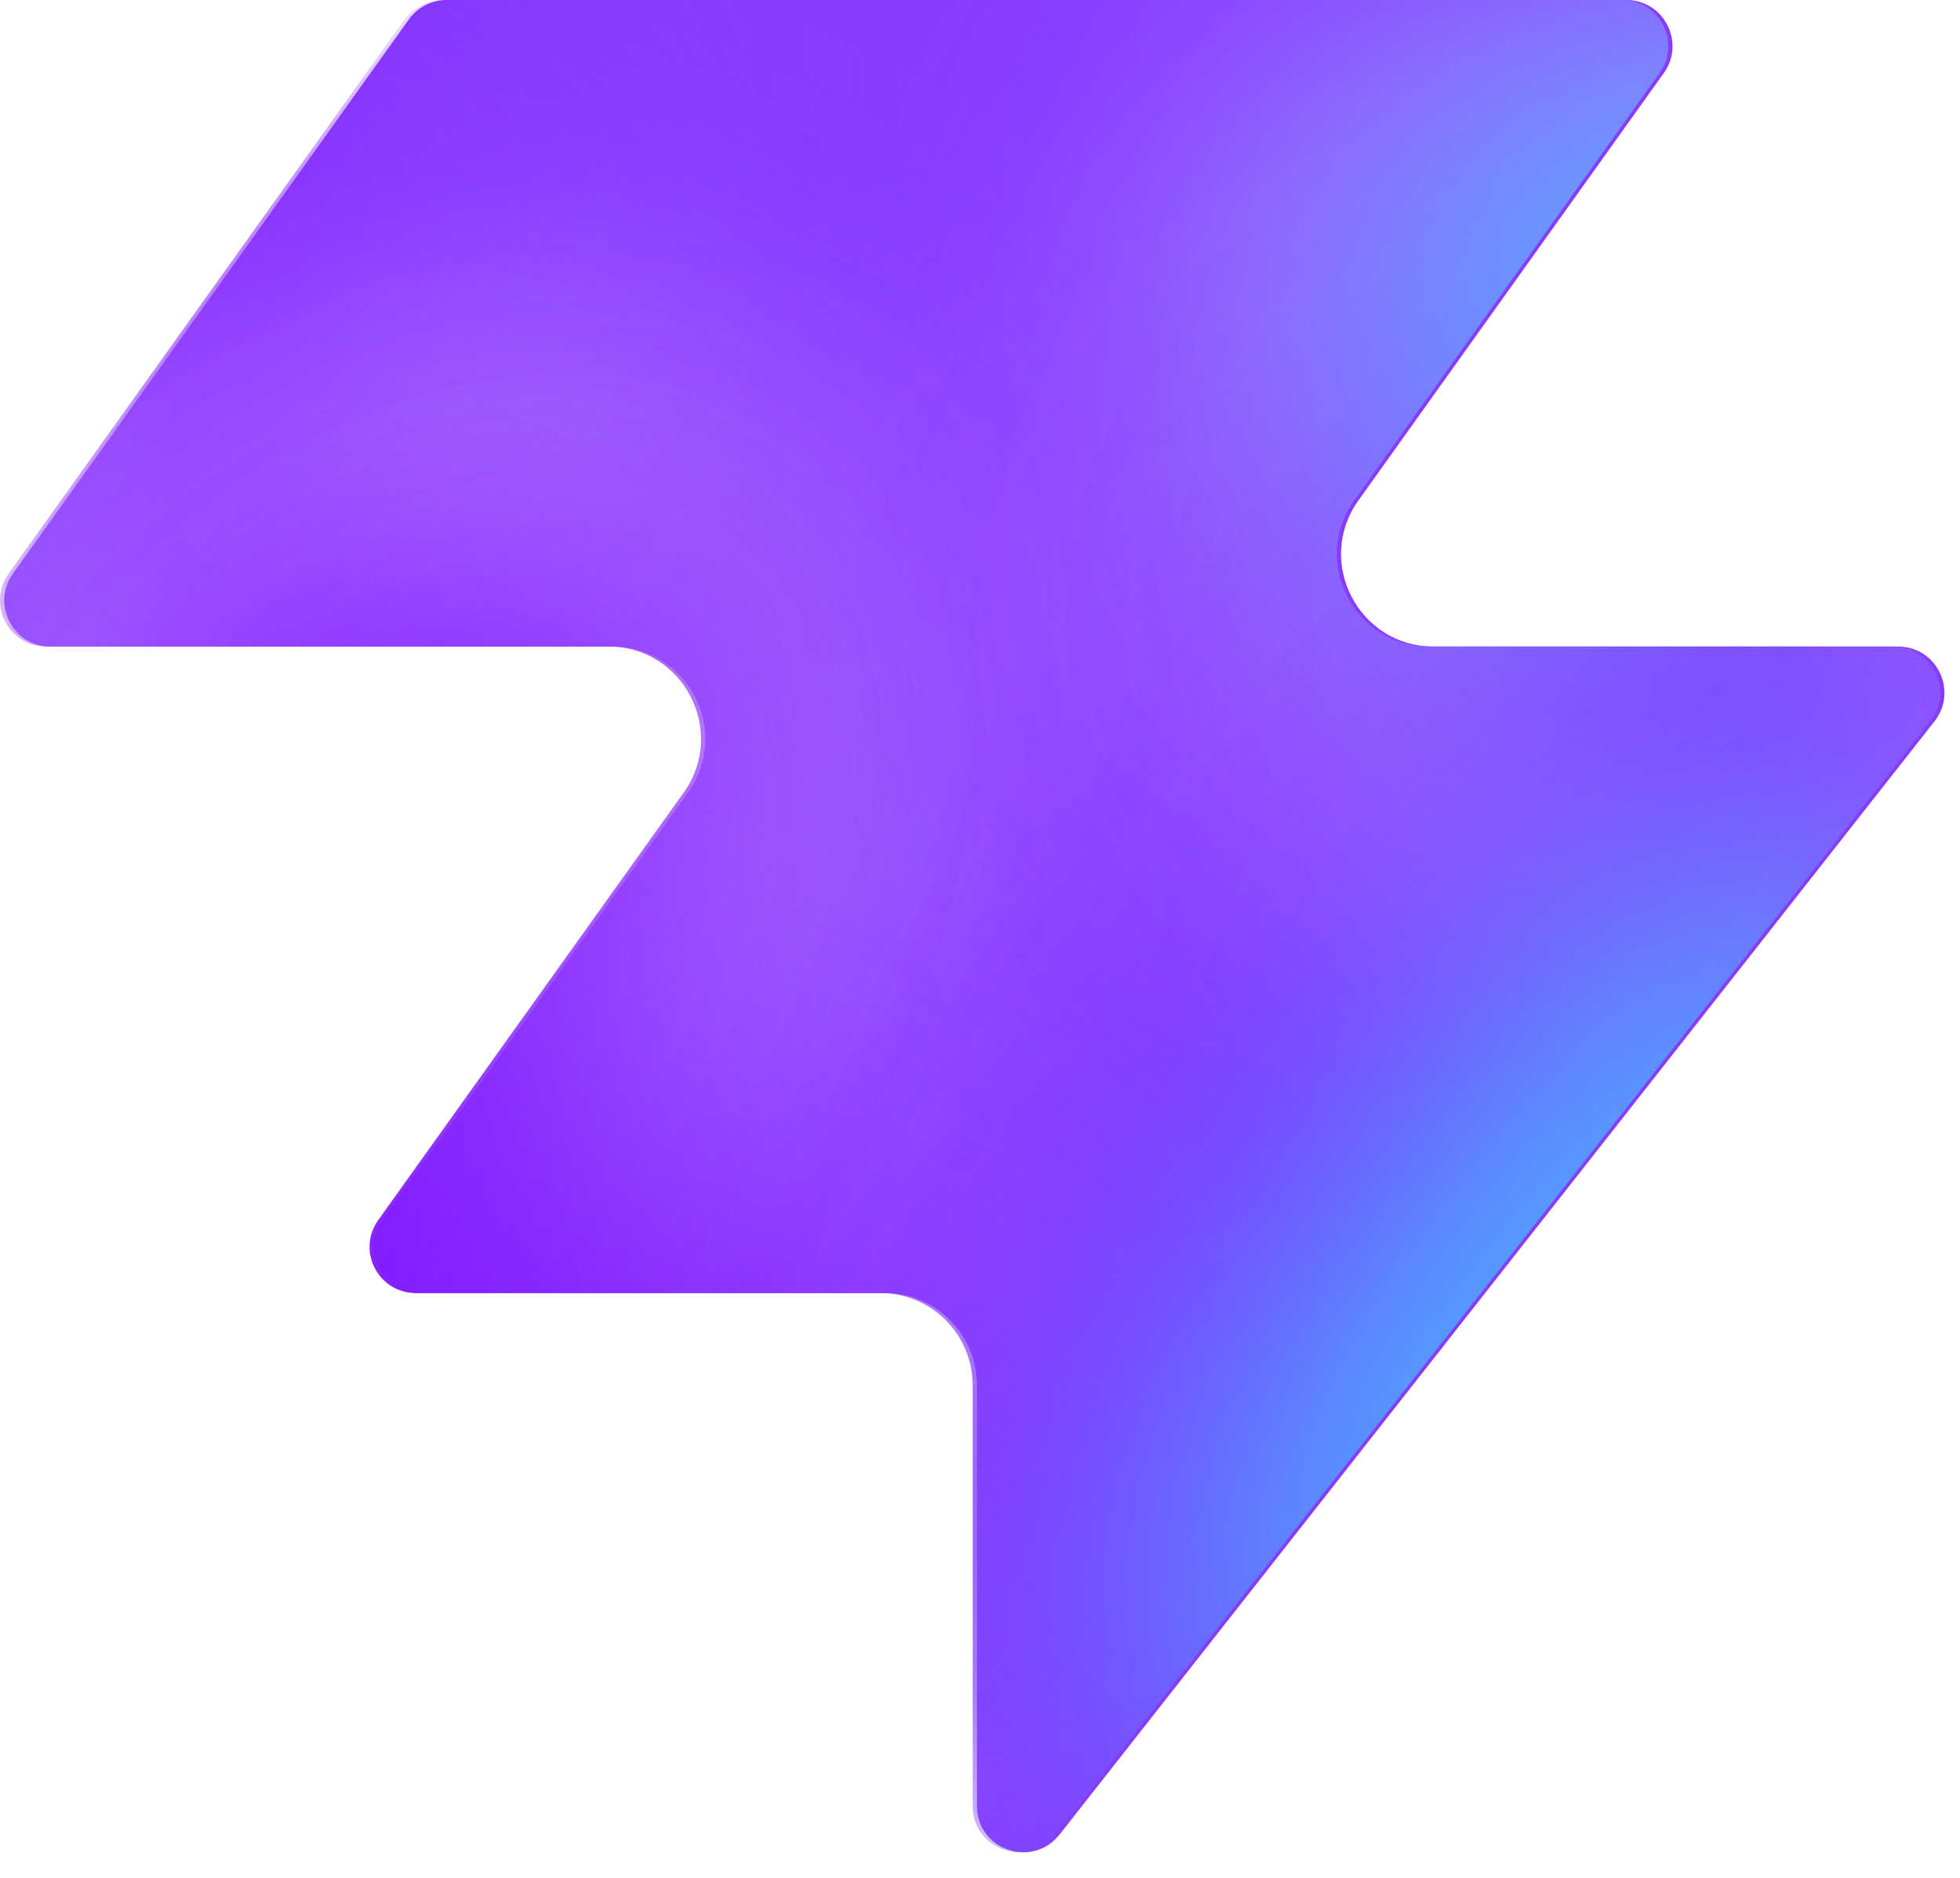
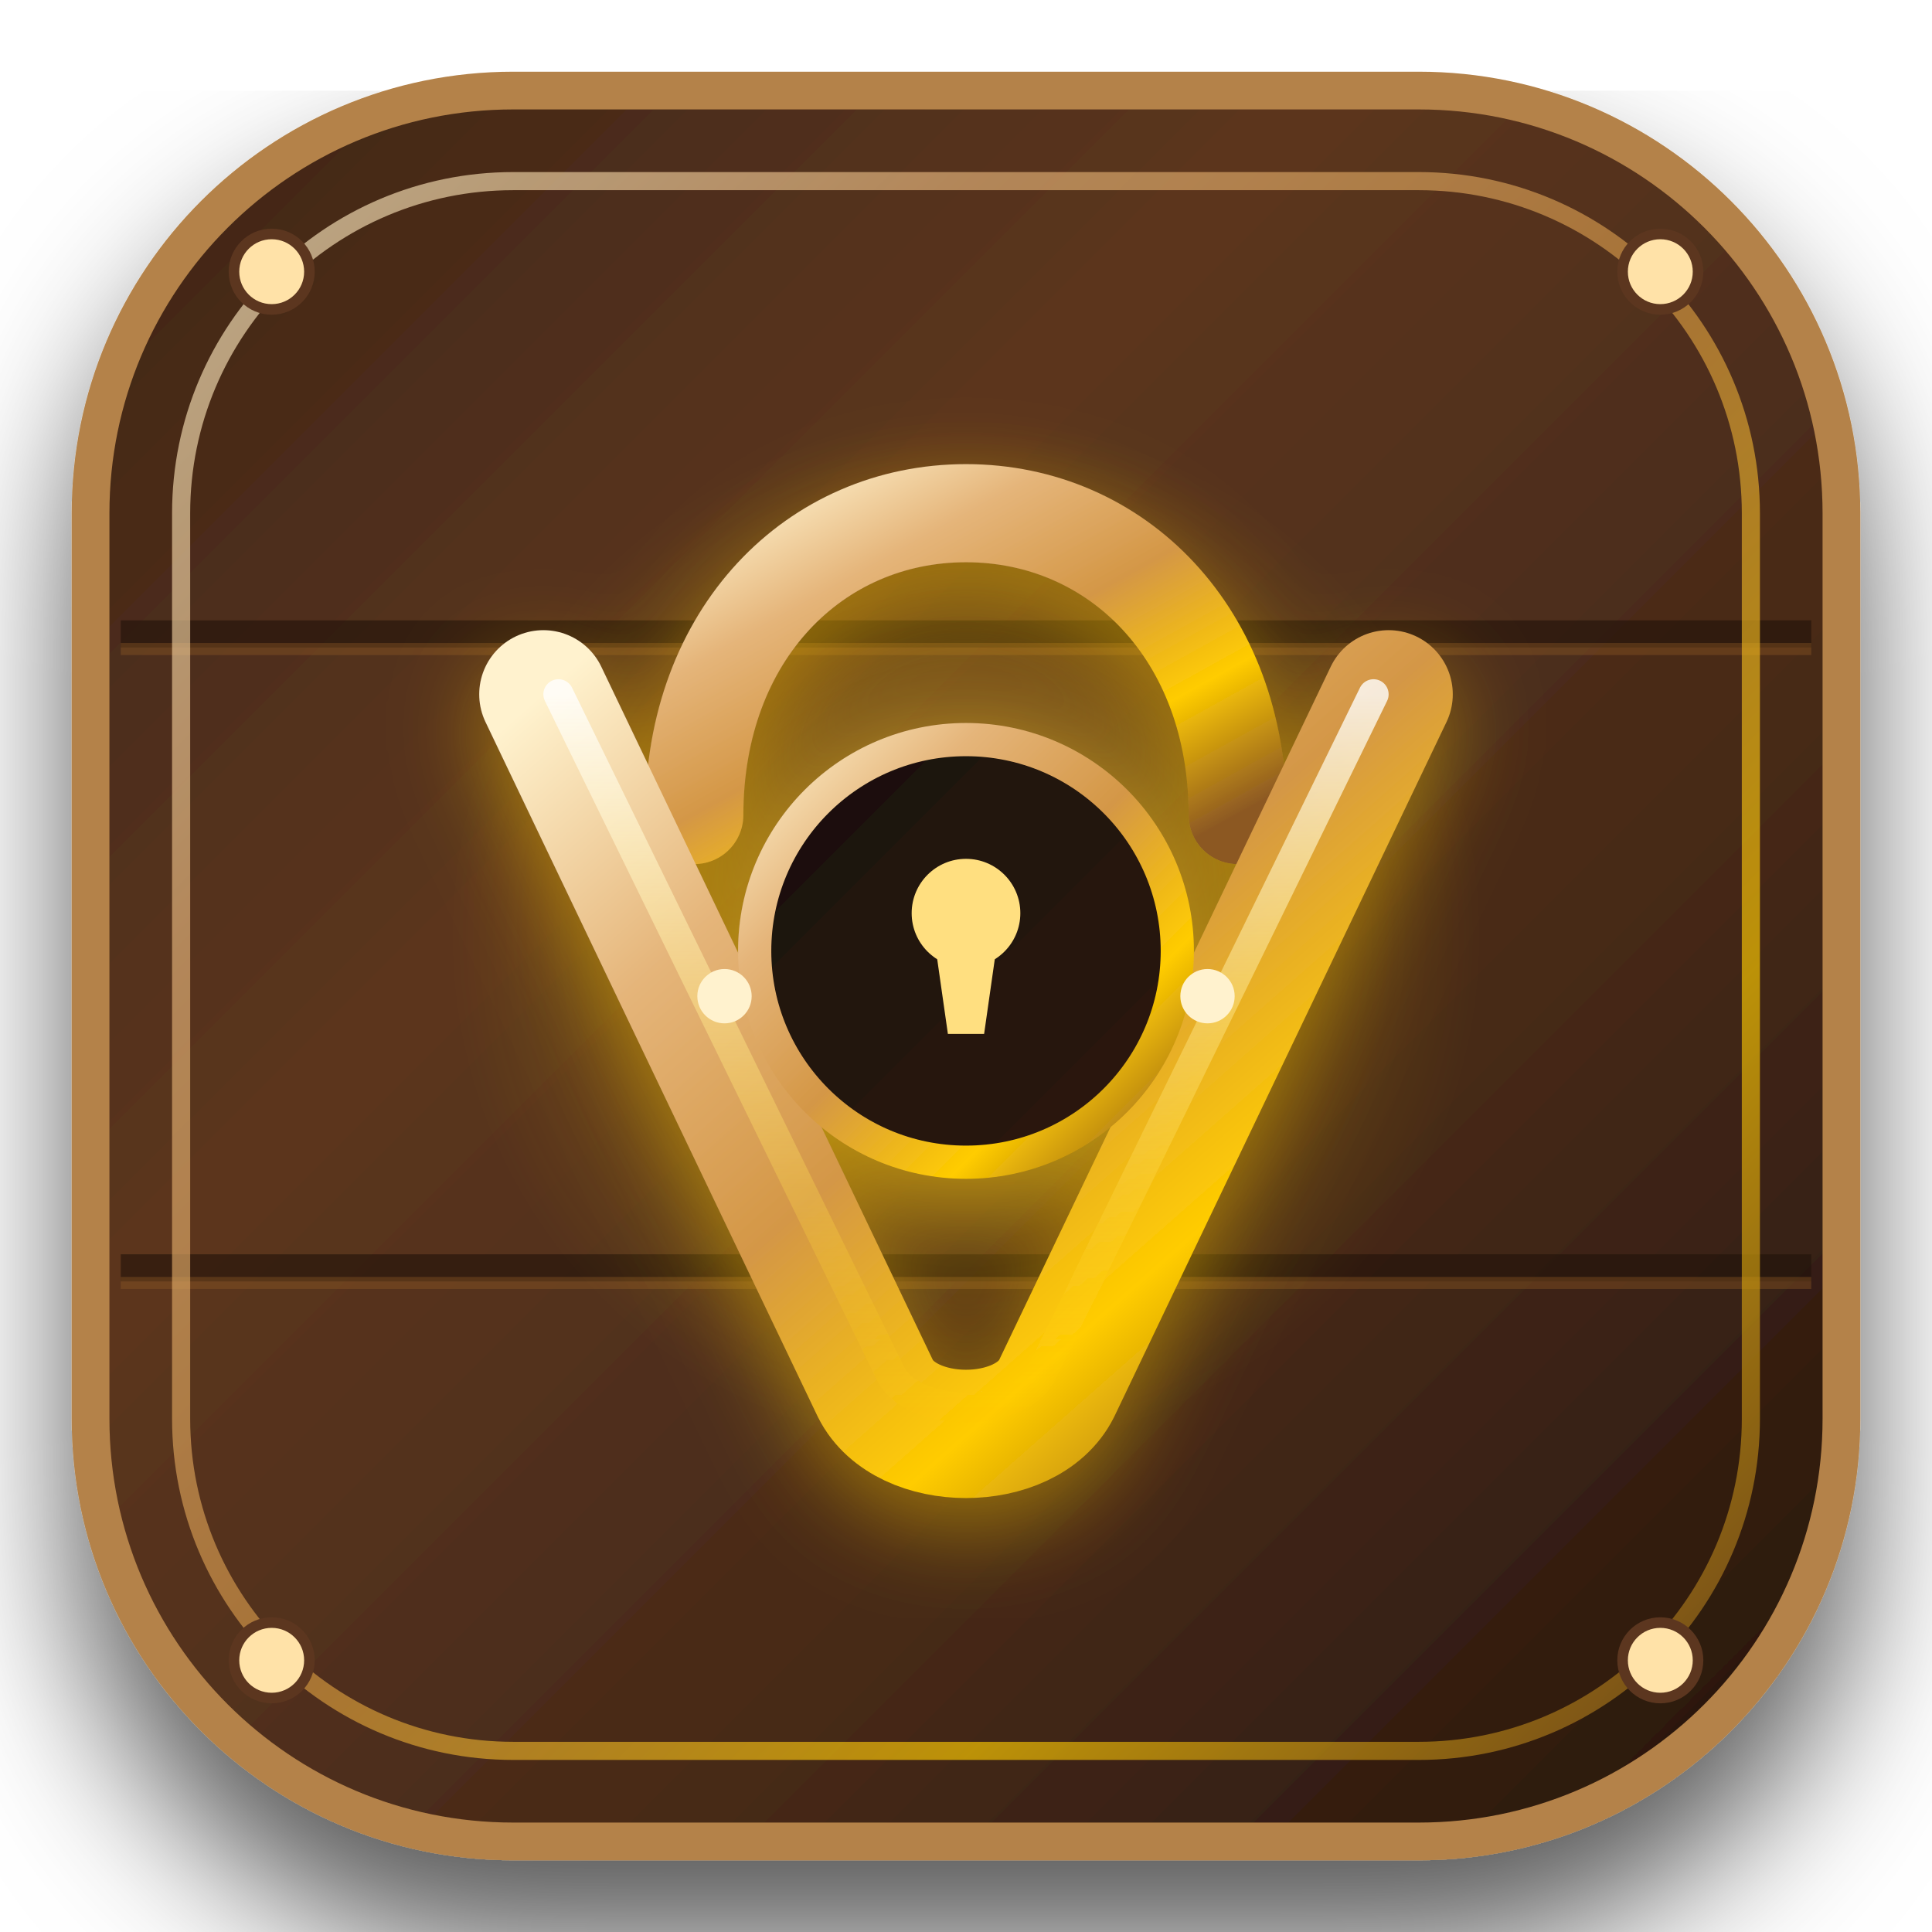
- <svg xmlns="http://www.w3.org/2000/svg" width="48" height="46" fill="none" viewBox="0 0 48 46">
-   <path fill="#863bff" d="M25.946 44.938c-.664.845-2.021.375-2.021-.698V33.937a2.26 2.26 0 0 0-2.262-2.262H10.287c-.92 0-1.456-1.04-.92-1.788l7.48-10.471c1.07-1.497 0-3.578-1.842-3.578H1.237c-.92 0-1.456-1.04-.92-1.788L10.013.474c.214-.297.556-.474.92-.474h28.894c.92 0 1.456 1.04.92 1.788l-7.48 10.471c-1.07 1.498 0 3.579 1.842 3.579h11.377c.943 0 1.473 1.088.89 1.83L25.947 44.94z" style="fill:#863bff;fill:color(display-p3 .525 .23 1);fill-opacity:1" />
-   <mask id="a" width="48" height="46" x="0" y="0" maskUnits="userSpaceOnUse" style="mask-type:alpha">
-     <path fill="#000" d="M25.842 44.938c-.664.844-2.021.375-2.021-.698V33.937a2.26 2.26 0 0 0-2.262-2.262H10.183c-.92 0-1.456-1.04-.92-1.788l7.48-10.471c1.07-1.498 0-3.579-1.842-3.579H1.133c-.92 0-1.456-1.04-.92-1.787L9.91.473c.214-.297.556-.474.92-.474h28.894c.92 0 1.456 1.04.92 1.788l-7.48 10.471c-1.07 1.498 0 3.578 1.842 3.578h11.377c.943 0 1.473 1.088.89 1.832L25.843 44.94z" style="fill:#000;fill-opacity:1" />
-   </mask>
-   <g mask="url(#a)">
-     <g filter="url(#b)">
-       <ellipse cx="5.508" cy="14.704" fill="#ede6ff" rx="5.508" ry="14.704" style="fill:#ede6ff;fill:color(display-p3 .927 .903 1);fill-opacity:1" transform="matrix(.00324 1 1 -.00324 -4.47 31.516)" />
-     </g>
-     <g filter="url(#c)">
-       <ellipse cx="10.399" cy="29.851" fill="#ede6ff" rx="10.399" ry="29.851" style="fill:#ede6ff;fill:color(display-p3 .927 .903 1);fill-opacity:1" transform="matrix(.00324 1 1 -.00324 -39.328 7.883)" />
-     </g>
-     <g filter="url(#d)">
-       <ellipse cx="5.508" cy="30.487" fill="#7e14ff" rx="5.508" ry="30.487" style="fill:#7e14ff;fill:color(display-p3 .492 .077 1);fill-opacity:1" transform="rotate(89.814 -25.913 -14.639)scale(1 -1)" />
-     </g>
-     <g filter="url(#e)">
-       <ellipse cx="5.508" cy="30.599" fill="#7e14ff" rx="5.508" ry="30.599" style="fill:#7e14ff;fill:color(display-p3 .492 .077 1);fill-opacity:1" transform="rotate(89.814 -32.644 -3.334)scale(1 -1)" />
-     </g>
-     <g filter="url(#f)">
-       <ellipse cx="5.508" cy="30.599" fill="#7e14ff" rx="5.508" ry="30.599" style="fill:#7e14ff;fill:color(display-p3 .492 .077 1);fill-opacity:1" transform="matrix(.00324 1 1 -.00324 -34.34 30.47)" />
-     </g>
-     <g filter="url(#g)">
-       <ellipse cx="14.072" cy="22.078" fill="#ede6ff" rx="14.072" ry="22.078" style="fill:#ede6ff;fill:color(display-p3 .927 .903 1);fill-opacity:1" transform="rotate(93.35 24.506 48.493)scale(-1 1)" />
-     </g>
-     <g filter="url(#h)">
-       <ellipse cx="3.47" cy="21.501" fill="#7e14ff" rx="3.47" ry="21.501" style="fill:#7e14ff;fill:color(display-p3 .492 .077 1);fill-opacity:1" transform="rotate(89.009 28.708 47.59)scale(-1 1)" />
-     </g>
-     <g filter="url(#i)">
-       <ellipse cx="3.47" cy="21.501" fill="#7e14ff" rx="3.47" ry="21.501" style="fill:#7e14ff;fill:color(display-p3 .492 .077 1);fill-opacity:1" transform="rotate(89.009 28.708 47.59)scale(-1 1)" />
-     </g>
-     <g filter="url(#j)">
-       <ellipse cx=".387" cy="8.972" fill="#7e14ff" rx="4.407" ry="29.108" style="fill:#7e14ff;fill:color(display-p3 .492 .077 1);fill-opacity:1" transform="rotate(39.51 .387 8.972)" />
-     </g>
-     <g filter="url(#k)">
-       <ellipse cx="47.523" cy="-6.092" fill="#7e14ff" rx="4.407" ry="29.108" style="fill:#7e14ff;fill:color(display-p3 .492 .077 1);fill-opacity:1" transform="rotate(37.892 47.523 -6.092)" />
-     </g>
-     <g filter="url(#l)">
-       <ellipse cx="41.412" cy="6.333" fill="#47bfff" rx="5.971" ry="9.665" style="fill:#47bfff;fill:color(display-p3 .28 .748 1);fill-opacity:1" transform="rotate(37.892 41.412 6.333)" />
-     </g>
-     <g filter="url(#m)">
-       <ellipse cx="-1.879" cy="38.332" fill="#7e14ff" rx="4.407" ry="29.108" style="fill:#7e14ff;fill:color(display-p3 .492 .077 1);fill-opacity:1" transform="rotate(37.892 -1.88 38.332)" />
-     </g>
-     <g filter="url(#n)">
-       <ellipse cx="-1.879" cy="38.332" fill="#7e14ff" rx="4.407" ry="29.108" style="fill:#7e14ff;fill:color(display-p3 .492 .077 1);fill-opacity:1" transform="rotate(37.892 -1.88 38.332)" />
-     </g>
-     <g filter="url(#o)">
-       <ellipse cx="35.651" cy="29.907" fill="#7e14ff" rx="4.407" ry="29.108" style="fill:#7e14ff;fill:color(display-p3 .492 .077 1);fill-opacity:1" transform="rotate(37.892 35.651 29.907)" />
-     </g>
-     <g filter="url(#p)">
-       <ellipse cx="38.418" cy="32.4" fill="#47bfff" rx="5.971" ry="15.297" style="fill:#47bfff;fill:color(display-p3 .28 .748 1);fill-opacity:1" transform="rotate(37.892 38.418 32.4)" />
-     </g>
-   </g>
+ <svg xmlns="http://www.w3.org/2000/svg" viewBox="0 0 128 128" fill="none">
  <defs>
-     <filter id="b" width="60.045" height="41.654" x="-19.77" y="16.149" color-interpolation-filters="sRGB" filterUnits="userSpaceOnUse">
-       <feFlood flood-opacity="0" result="BackgroundImageFix" />
-       <feBlend in="SourceGraphic" in2="BackgroundImageFix" result="shape" />
-       <feGaussianBlur result="effect1_foregroundBlur_2002_17158" stdDeviation="7.659" />
+     <linearGradient id="woodGrad" x1="0%" y1="0%" x2="100%" y2="100%">
+       <stop offset="0%" stop-color="#3D2415" />
+       <stop offset="35%" stop-color="#5C361F" />
+       <stop offset="70%" stop-color="#442817" />
+       <stop offset="100%" stop-color="#24140B" />
+     </linearGradient>
+     <linearGradient id="brassGrad" x1="0%" y1="0%" x2="100%" y2="100%">
+       <stop offset="0%" stop-color="#FFF2CE" />
+       <stop offset="25%" stop-color="#E5B57A" />
+       <stop offset="50%" stop-color="#D49746" />
+       <stop offset="75%" stop-color="#FFCC00" />
+       <stop offset="100%" stop-color="#8C5824" />
+     </linearGradient>
+     <linearGradient id="brassLight" x1="0%" y1="0%" x2="0%" y2="100%">
+       <stop offset="0%" stop-color="#FFFFFF" stop-opacity="0.8" />
+       <stop offset="100%" stop-color="#FFCC00" stop-opacity="0.1" />
+     </linearGradient>
+     <linearGradient id="lockCoreGrad" x1="0%" y1="0%" x2="100%" y2="100%">
+       <stop offset="0%" stop-color="#1A0F08" />
+       <stop offset="100%" stop-color="#2D1A0E" />
+     </linearGradient>
+     <radialGradient id="glowPulse" cx="50%" cy="50%" r="50%">
+       <stop offset="0%" stop-color="#FFE494" stop-opacity="0.6" />
+       <stop offset="60%" stop-color="#FFCC00" stop-opacity="0.15" />
+       <stop offset="100%" stop-color="#FFCC00" stop-opacity="0" />
+     </radialGradient>
+     <filter id="shadowDeep" x="-10%" y="-10%" width="120%" height="130%" filterUnits="userSpaceOnUse">
+       <feDropShadow dx="0" dy="6" stdDeviation="5" flood-color="#000000" flood-opacity="0.65" />
    </filter>
-     <filter id="c" width="90.34" height="51.437" x="-54.613" y="-7.533" color-interpolation-filters="sRGB" filterUnits="userSpaceOnUse">
-       <feFlood flood-opacity="0" result="BackgroundImageFix" />
-       <feBlend in="SourceGraphic" in2="BackgroundImageFix" result="shape" />
-       <feGaussianBlur result="effect1_foregroundBlur_2002_17158" stdDeviation="7.659" />
-     </filter>
-     <filter id="d" width="79.355" height="29.4" x="-49.64" y="2.03" color-interpolation-filters="sRGB" filterUnits="userSpaceOnUse">
-       <feFlood flood-opacity="0" result="BackgroundImageFix" />
-       <feBlend in="SourceGraphic" in2="BackgroundImageFix" result="shape" />
-       <feGaussianBlur result="effect1_foregroundBlur_2002_17158" stdDeviation="4.596" />
-     </filter>
-     <filter id="e" width="79.579" height="29.4" x="-45.045" y="20.029" color-interpolation-filters="sRGB" filterUnits="userSpaceOnUse">
-       <feFlood flood-opacity="0" result="BackgroundImageFix" />
-       <feBlend in="SourceGraphic" in2="BackgroundImageFix" result="shape" />
-       <feGaussianBlur result="effect1_foregroundBlur_2002_17158" stdDeviation="4.596" />
-     </filter>
-     <filter id="f" width="79.579" height="29.4" x="-43.513" y="21.178" color-interpolation-filters="sRGB" filterUnits="userSpaceOnUse">
-       <feFlood flood-opacity="0" result="BackgroundImageFix" />
-       <feBlend in="SourceGraphic" in2="BackgroundImageFix" result="shape" />
-       <feGaussianBlur result="effect1_foregroundBlur_2002_17158" stdDeviation="4.596" />
-     </filter>
-     <filter id="g" width="74.749" height="58.852" x="15.756" y="-17.901" color-interpolation-filters="sRGB" filterUnits="userSpaceOnUse">
-       <feFlood flood-opacity="0" result="BackgroundImageFix" />
-       <feBlend in="SourceGraphic" in2="BackgroundImageFix" result="shape" />
-       <feGaussianBlur result="effect1_foregroundBlur_2002_17158" stdDeviation="7.659" />
-     </filter>
-     <filter id="h" width="61.377" height="25.362" x="23.548" y="2.284" color-interpolation-filters="sRGB" filterUnits="userSpaceOnUse">
-       <feFlood flood-opacity="0" result="BackgroundImageFix" />
-       <feBlend in="SourceGraphic" in2="BackgroundImageFix" result="shape" />
-       <feGaussianBlur result="effect1_foregroundBlur_2002_17158" stdDeviation="4.596" />
-     </filter>
-     <filter id="i" width="61.377" height="25.362" x="23.548" y="2.284" color-interpolation-filters="sRGB" filterUnits="userSpaceOnUse">
-       <feFlood flood-opacity="0" result="BackgroundImageFix" />
-       <feBlend in="SourceGraphic" in2="BackgroundImageFix" result="shape" />
-       <feGaussianBlur result="effect1_foregroundBlur_2002_17158" stdDeviation="4.596" />
-     </filter>
-     <filter id="j" width="56.045" height="63.649" x="-27.636" y="-22.853" color-interpolation-filters="sRGB" filterUnits="userSpaceOnUse">
-       <feFlood flood-opacity="0" result="BackgroundImageFix" />
-       <feBlend in="SourceGraphic" in2="BackgroundImageFix" result="shape" />
-       <feGaussianBlur result="effect1_foregroundBlur_2002_17158" stdDeviation="4.596" />
-     </filter>
-     <filter id="k" width="54.814" height="64.646" x="20.116" y="-38.415" color-interpolation-filters="sRGB" filterUnits="userSpaceOnUse">
-       <feFlood flood-opacity="0" result="BackgroundImageFix" />
-       <feBlend in="SourceGraphic" in2="BackgroundImageFix" result="shape" />
-       <feGaussianBlur result="effect1_foregroundBlur_2002_17158" stdDeviation="4.596" />
-     </filter>
-     <filter id="l" width="33.541" height="35.313" x="24.641" y="-11.323" color-interpolation-filters="sRGB" filterUnits="userSpaceOnUse">
-       <feFlood flood-opacity="0" result="BackgroundImageFix" />
-       <feBlend in="SourceGraphic" in2="BackgroundImageFix" result="shape" />
-       <feGaussianBlur result="effect1_foregroundBlur_2002_17158" stdDeviation="4.596" />
-     </filter>
-     <filter id="m" width="54.814" height="64.646" x="-29.286" y="6.009" color-interpolation-filters="sRGB" filterUnits="userSpaceOnUse">
-       <feFlood flood-opacity="0" result="BackgroundImageFix" />
-       <feBlend in="SourceGraphic" in2="BackgroundImageFix" result="shape" />
-       <feGaussianBlur result="effect1_foregroundBlur_2002_17158" stdDeviation="4.596" />
-     </filter>
-     <filter id="n" width="54.814" height="64.646" x="-29.286" y="6.009" color-interpolation-filters="sRGB" filterUnits="userSpaceOnUse">
-       <feFlood flood-opacity="0" result="BackgroundImageFix" />
-       <feBlend in="SourceGraphic" in2="BackgroundImageFix" result="shape" />
-       <feGaussianBlur result="effect1_foregroundBlur_2002_17158" stdDeviation="4.596" />
-     </filter>
-     <filter id="o" width="54.814" height="64.646" x="8.244" y="-2.416" color-interpolation-filters="sRGB" filterUnits="userSpaceOnUse">
-       <feFlood flood-opacity="0" result="BackgroundImageFix" />
-       <feBlend in="SourceGraphic" in2="BackgroundImageFix" result="shape" />
-       <feGaussianBlur result="effect1_foregroundBlur_2002_17158" stdDeviation="4.596" />
-     </filter>
-     <filter id="p" width="39.409" height="43.623" x="18.713" y="10.588" color-interpolation-filters="sRGB" filterUnits="userSpaceOnUse">
-       <feFlood flood-opacity="0" result="BackgroundImageFix" />
-       <feBlend in="SourceGraphic" in2="BackgroundImageFix" result="shape" />
-       <feGaussianBlur result="effect1_foregroundBlur_2002_17158" stdDeviation="4.596" />
+     <filter id="goldGlow" x="-20%" y="-20%" width="140%" height="140%">
+       <feDropShadow dx="0" dy="2" stdDeviation="3" flood-color="#FFCC00" flood-opacity="0.45" />
    </filter>
  </defs>
+   <rect x="6" y="6" width="116" height="116" rx="28" fill="url(#woodGrad)" stroke="#B48248" stroke-width="2.5" filter="url(#shadowDeep)" />
+   <line x1="8" y1="42" x2="120" y2="42" stroke="#1F1109" stroke-width="1.8" opacity="0.6" />
+   <line x1="8" y1="43" x2="120" y2="43" stroke="#8C5824" stroke-width="0.8" opacity="0.4" />
+   <line x1="8" y1="84" x2="120" y2="84" stroke="#1F1109" stroke-width="1.8" opacity="0.6" />
+   <line x1="8" y1="85" x2="120" y2="85" stroke="#8C5824" stroke-width="0.8" opacity="0.4" />
+   <rect x="12" y="12" width="104" height="104" rx="22" fill="none" stroke="url(#brassGrad)" stroke-width="1.2" stroke-opacity="0.65" />
+   <circle cx="18" cy="18" r="2.5" fill="#FFE2A8" stroke="#5C361F" stroke-width="0.7" />
+   <circle cx="110" cy="18" r="2.5" fill="#FFE2A8" stroke="#5C361F" stroke-width="0.7" />
+   <circle cx="18" cy="110" r="2.5" fill="#FFE2A8" stroke="#5C361F" stroke-width="0.7" />
+   <circle cx="110" cy="110" r="2.5" fill="#FFE2A8" stroke="#5C361F" stroke-width="0.7" />
+   <circle cx="64" cy="62" r="34" fill="url(#glowPulse)" />
+   <g filter="url(#goldGlow)">
+     <path d="M46 54 C46 42 54 34 64 34 C74 34 82 42 82 54" stroke="url(#brassGrad)" stroke-width="6.5" stroke-linecap="round" fill="none" />
+     <path d="M36 46 L58 92 C60 96 68 96 70 92 L92 46" stroke="url(#brassGrad)" stroke-width="8.5" stroke-linecap="round" stroke-linejoin="round" fill="none" />
+     <path d="M37 46 L59 91 C60.5 94 67.5 94 69 91 L91 46" stroke="url(#brassLight)" stroke-width="2" stroke-linecap="round" stroke-linejoin="round" fill="none" />
+     <circle cx="64" cy="63" r="14" fill="url(#lockCoreGrad)" stroke="url(#brassGrad)" stroke-width="2.2" />
+     <circle cx="64" cy="60.5" r="3.6" fill="#FFDF80" />
+     <polygon points="61.8,61.5 66.2,61.5 65.2,68.5 62.8,68.5" fill="#FFDF80" />
+     <circle cx="48" cy="66" r="1.8" fill="#FFF2CE" />
+     <circle cx="80" cy="66" r="1.8" fill="#FFF2CE" />
+   </g>
</svg>
